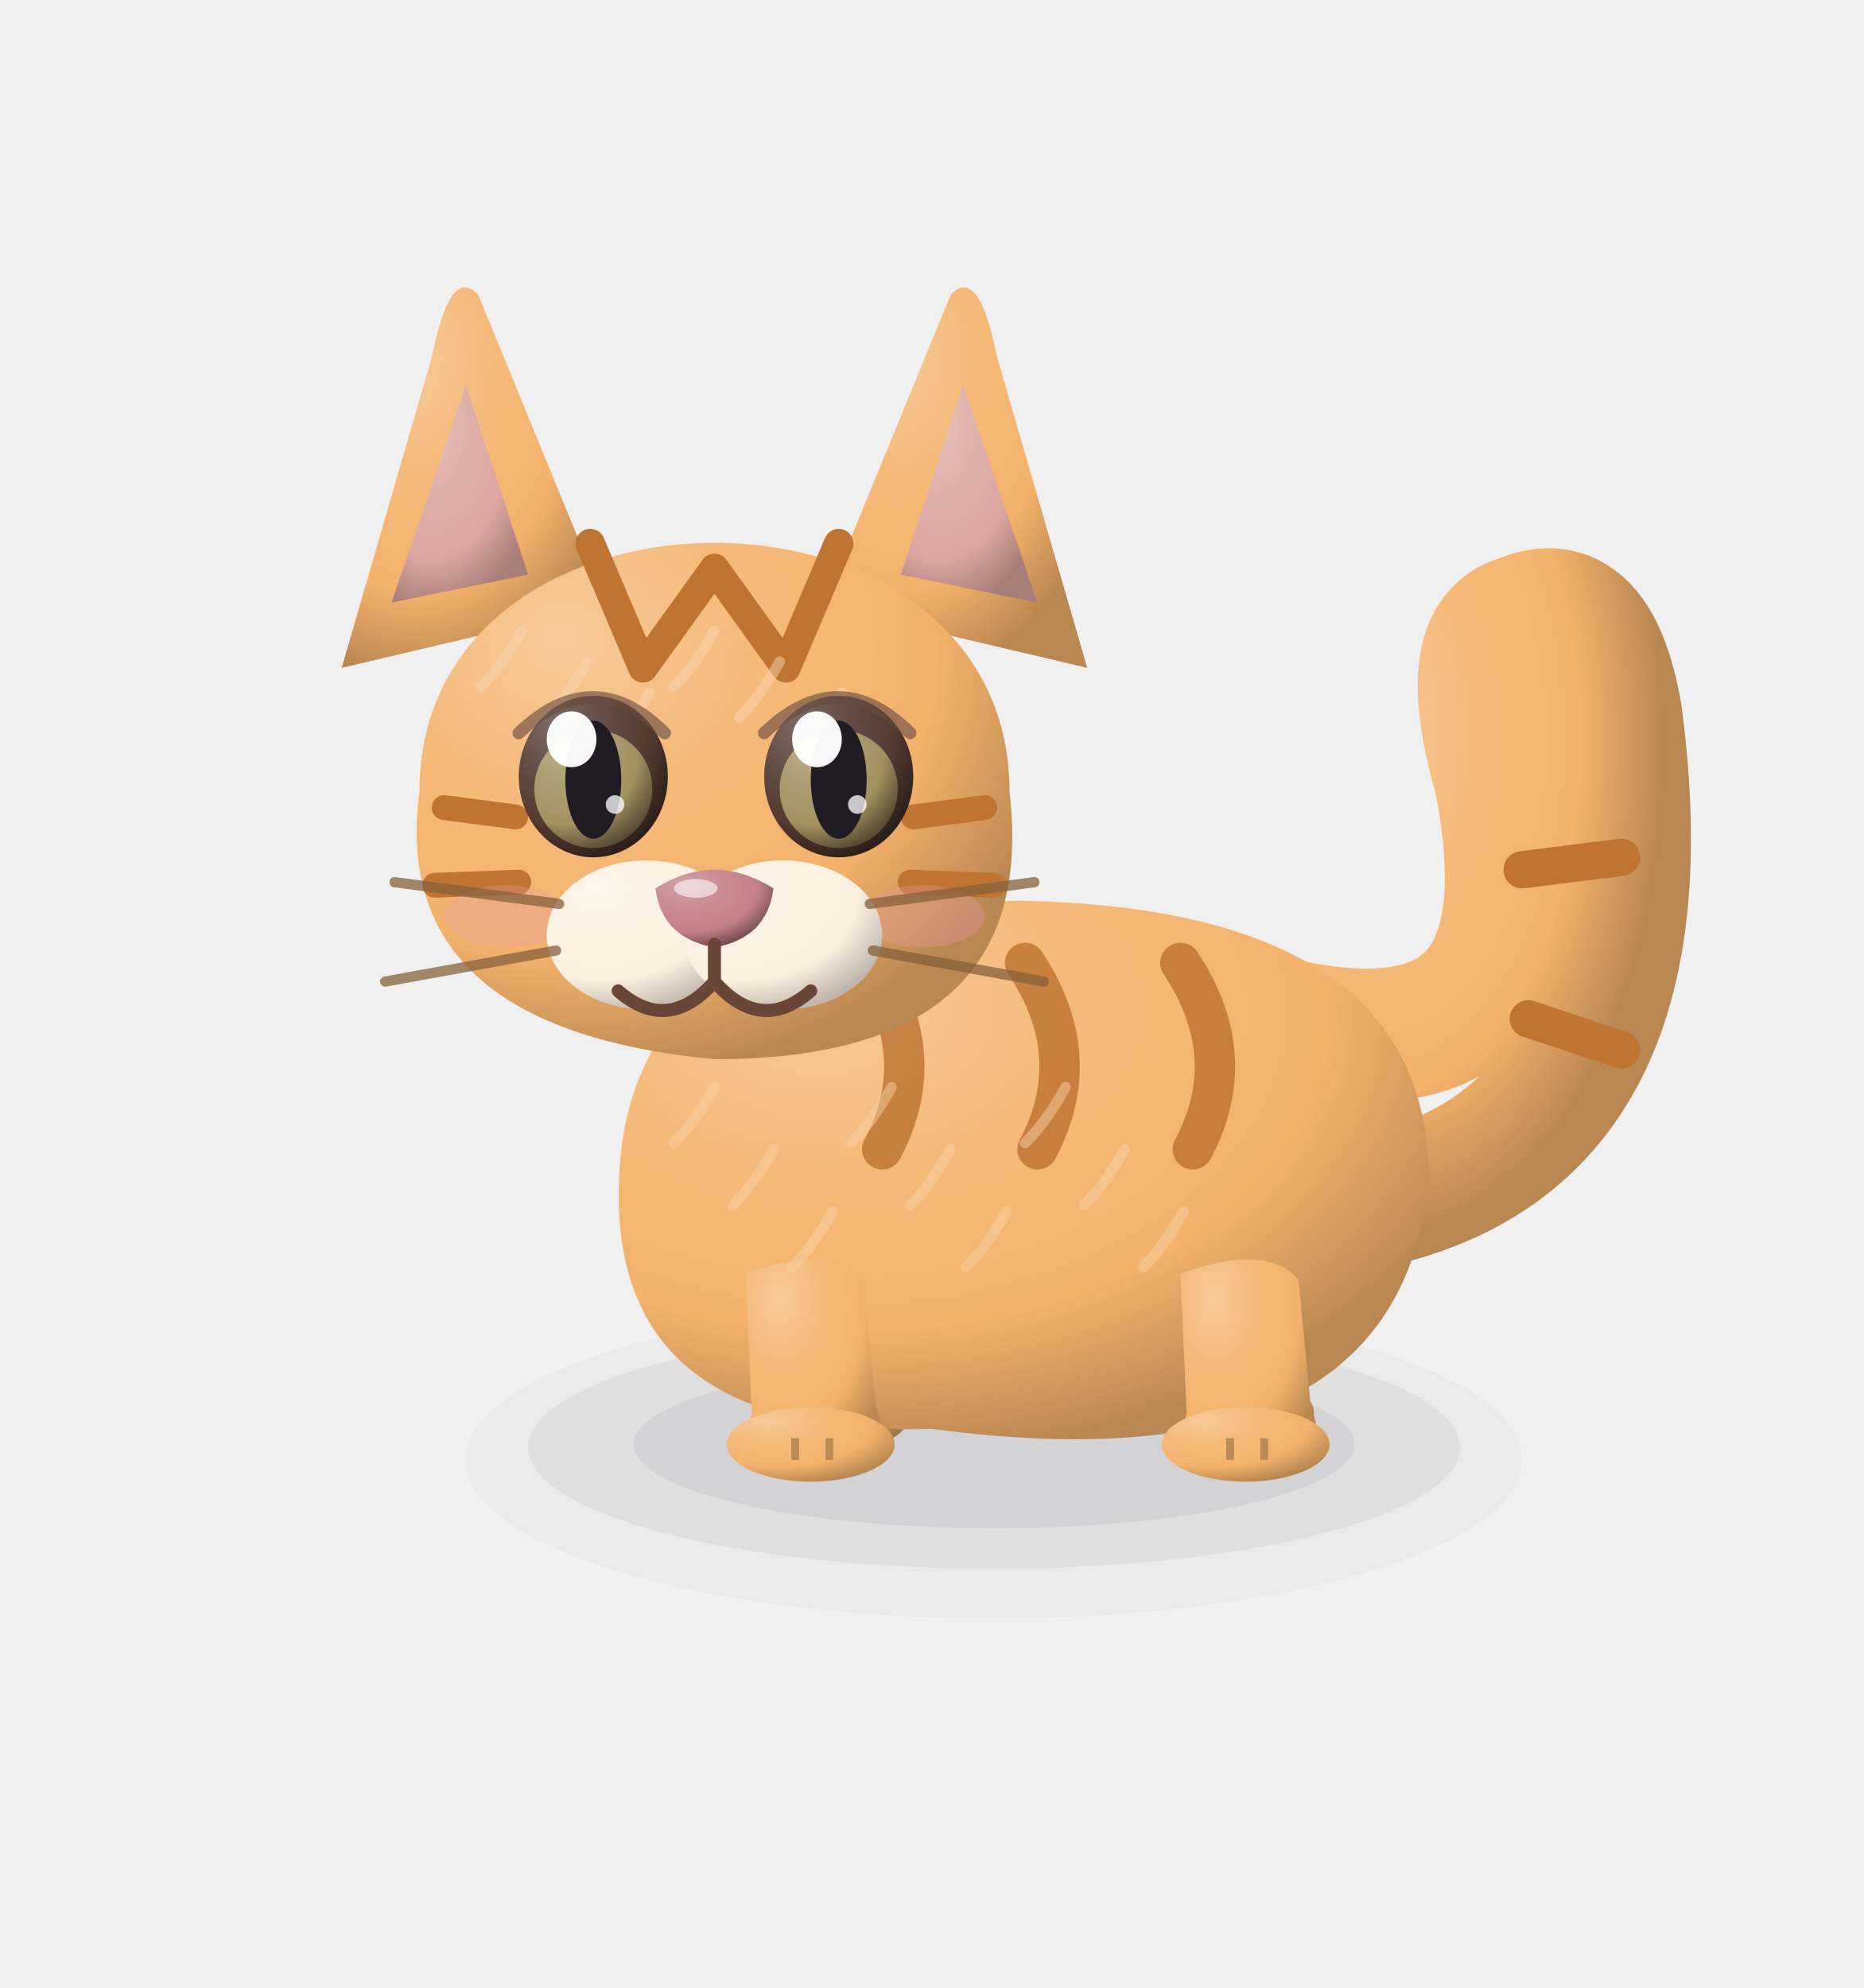
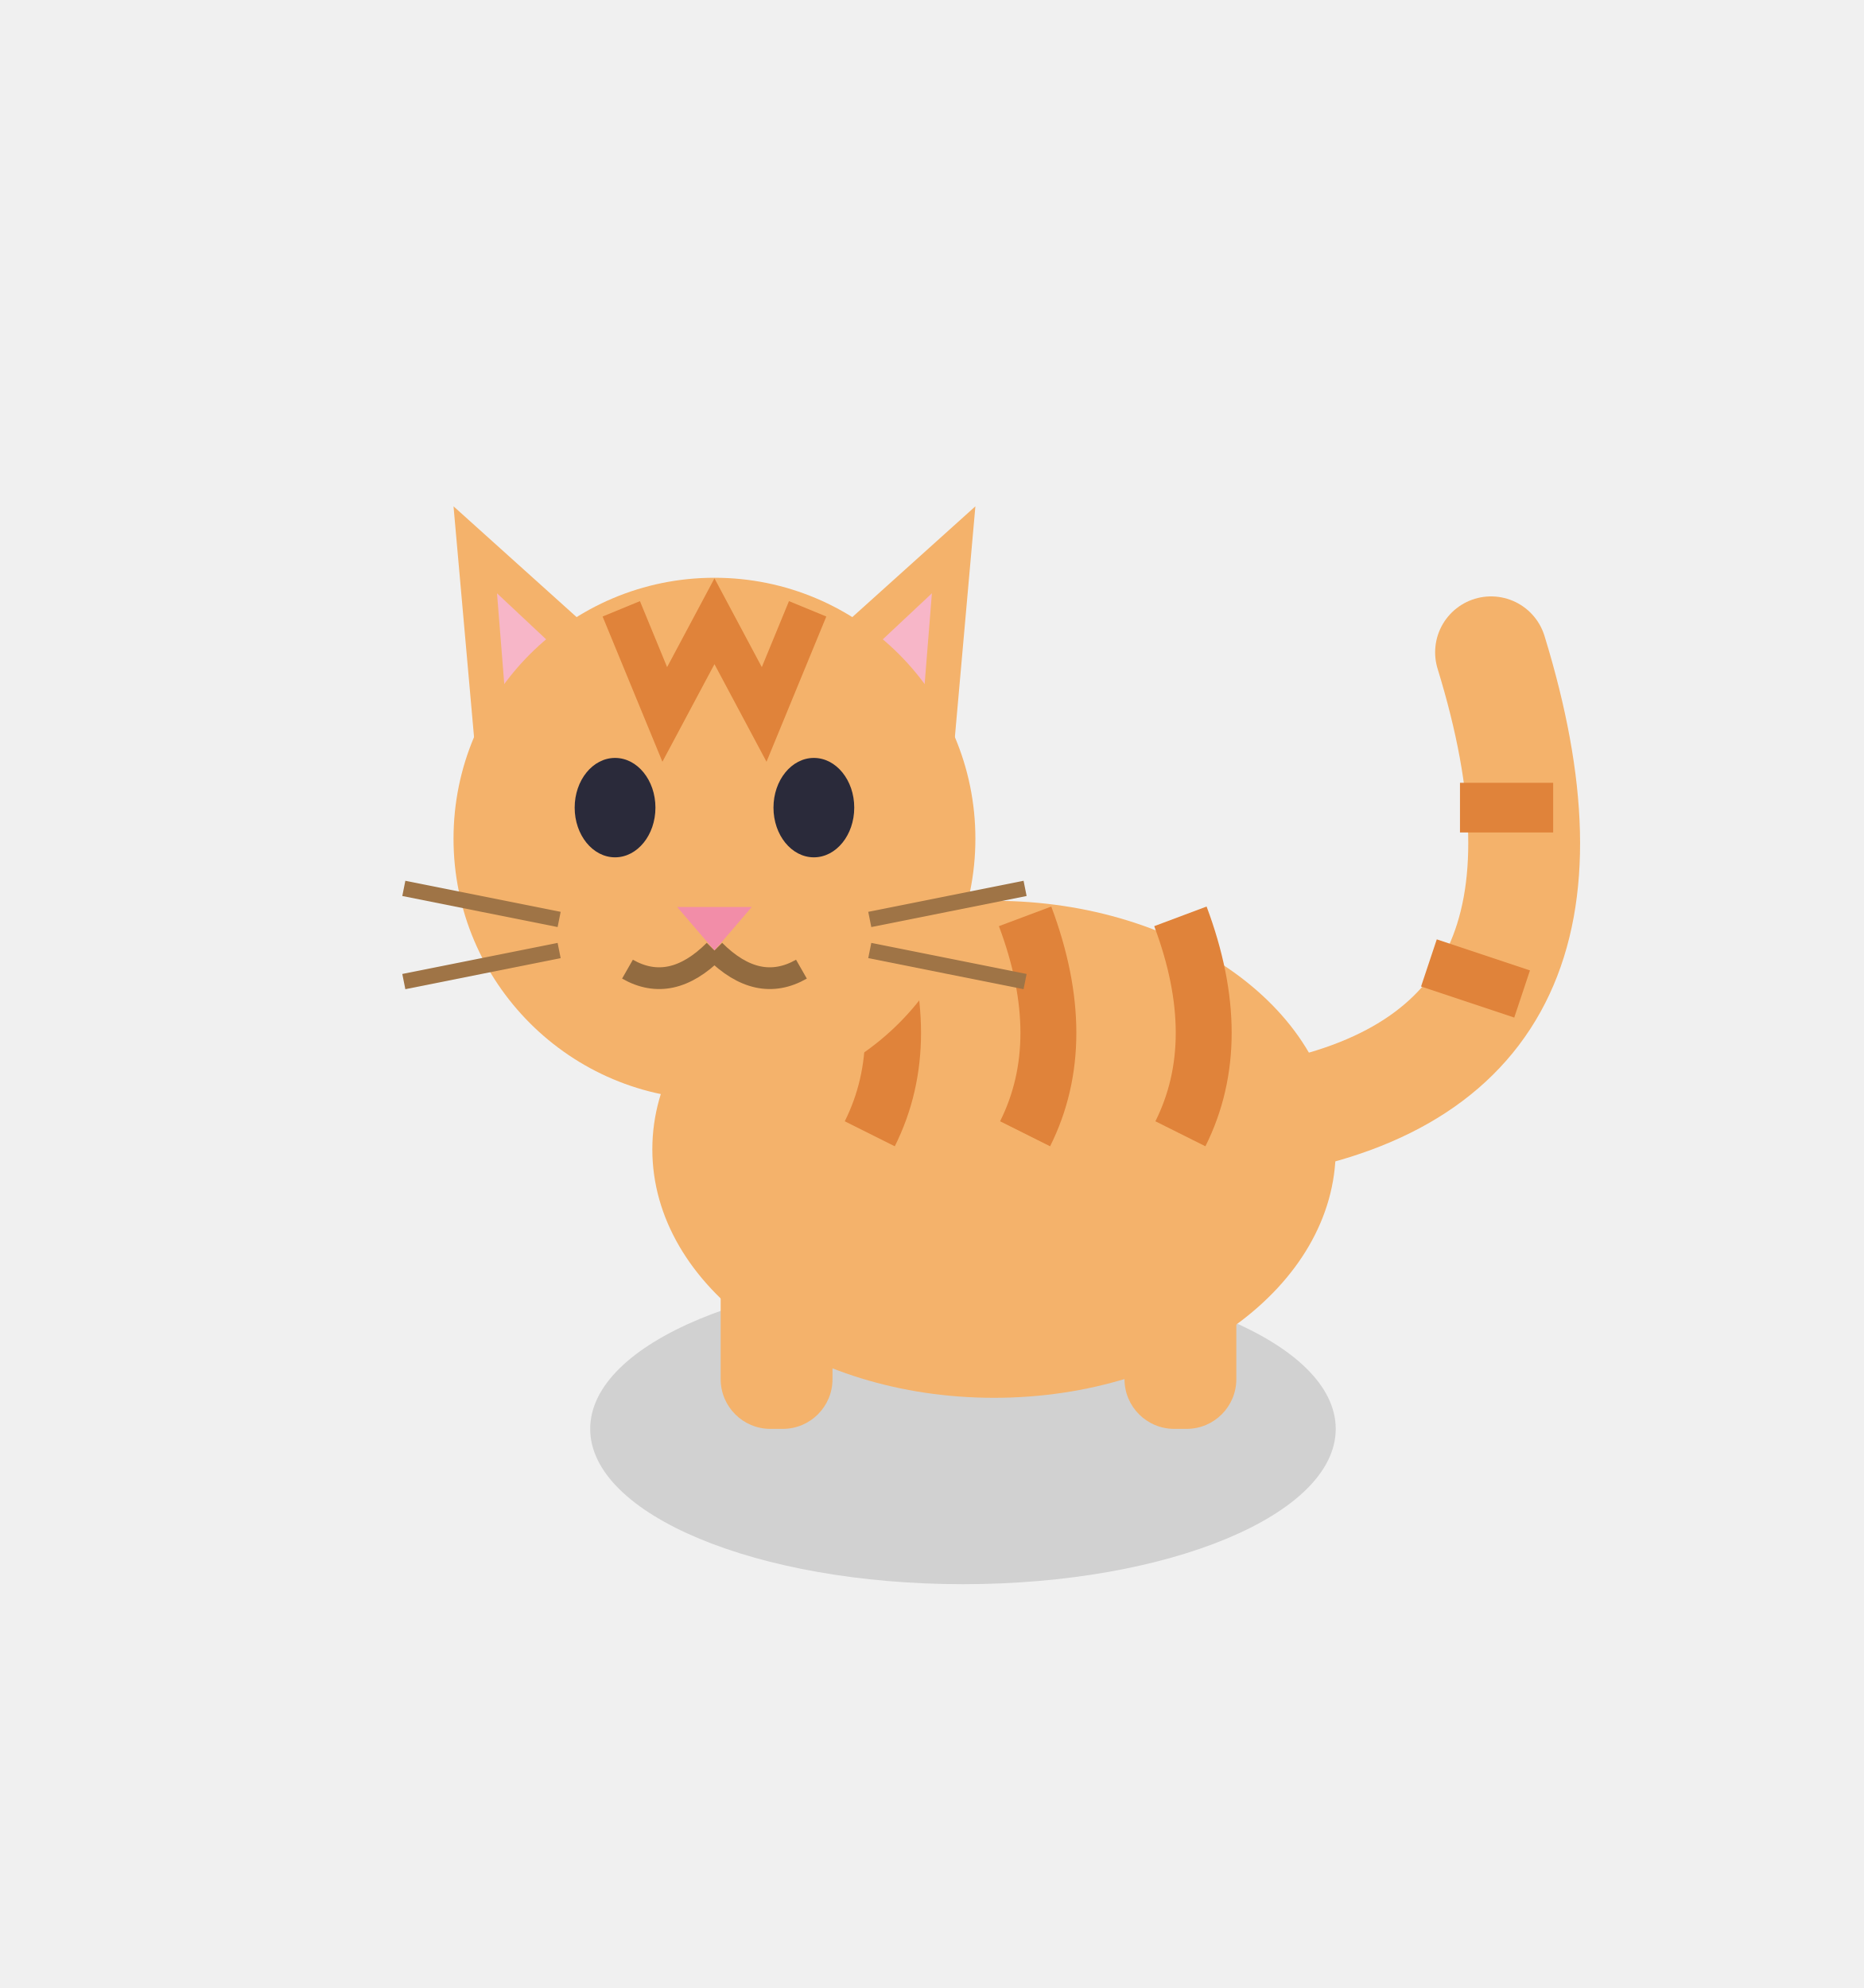
<svg xmlns="http://www.w3.org/2000/svg" viewBox="170 136 60 64" aria-hidden="true">
-   <defs>
-     <radialGradient id="op9g0" cx="30%" cy="22%" r="82%" fx="24%" fy="18%">
-       <stop offset="0" stop-color="#f7ca99" />
-       <stop offset=".36" stop-color="#f5ba7a" />
-       <stop offset=".72" stop-color="#F4B26B" />
-       <stop offset="1" stop-color="#b98751" />
-     </radialGradient>
-     <radialGradient id="op9g1" cx="30%" cy="22%" r="82%" fx="24%" fy="18%">
-       <stop offset="0" stop-color="#e1ba8f" />
-       <stop offset=".36" stop-color="#d8a56d" />
-       <stop offset=".72" stop-color="#d49b5d" />
-       <stop offset="1" stop-color="#a17647" />
-     </radialGradient>
-     <radialGradient id="op9g2" cx="30%" cy="22%" r="82%" fx="24%" fy="18%">
-       <stop offset="0" stop-color="#e8c2be" />
-       <stop offset=".36" stop-color="#e0afaa" />
-       <stop offset=".72" stop-color="#dda6a1" />
-       <stop offset="1" stop-color="#a87e7a" />
-     </radialGradient>
-     <radialGradient id="op9g3" cx="30%" cy="22%" r="82%" fx="24%" fy="18%">
-       <stop offset="0" stop-color="#7f6b65" />
-       <stop offset=".36" stop-color="#654e46" />
-       <stop offset=".72" stop-color="#543a31" />
-       <stop offset="1" stop-color="#2d1f1a" />
-     </radialGradient>
-     <radialGradient id="op9g4" cx="30%" cy="22%" r="82%" fx="24%" fy="18%">
-       <stop offset="0" stop-color="#baad88" />
-       <stop offset=".36" stop-color="#ac9c70" />
-       <stop offset=".72" stop-color="#a39160" />
-       <stop offset="1" stop-color="#584e34" />
-     </radialGradient>
-     <radialGradient id="op9g5" cx="30%" cy="22%" r="82%" fx="24%" fy="18%">
-       <stop offset="0" stop-color="#fdf5ea" />
-       <stop offset=".36" stop-color="#fcf2e4" />
-       <stop offset=".72" stop-color="#fcf0e1" />
-       <stop offset="1" stop-color="#c0b6ab" />
-     </radialGradient>
-     <radialGradient id="op9g6" cx="30%" cy="22%" r="82%" fx="24%" fy="18%">
-       <stop offset="0" stop-color="#d3a0a5" />
-       <stop offset=".36" stop-color="#ca8d93" />
-       <stop offset=".72" stop-color="#c48087" />
-       <stop offset="1" stop-color="#6a4549" />
-     </radialGradient>
-   </defs>
-   <ellipse cx="202" cy="183" rx="17" ry="5.1" fill="#443348" opacity=".035" />
-   <ellipse cx="202" cy="182.6" rx="15" ry="3.9" fill="#443348" opacity=".06" />
-   <ellipse cx="202" cy="182.5" rx="11.6" ry="2.7" fill="#443348" opacity=".08" />
-   <path d="M212 175q12-1 10-16q-.7-4-3-3q-2 .5-.7 5q2 10-7 8" fill="none" stroke="url(#op9g0)" stroke-width="4.3" stroke-linecap="round" />
-   <path d="M219 164l3.2-.4m-3 5.2l3 1" fill="none" stroke="#bf7432" stroke-width="1.2" stroke-linecap="round" />
-   <path d="M195.3 176q2.4 -1 3.2 .2l.4 4.1q.8 2-1.6 2h-1.3q-1.6-.2-1.1-1.8z" fill="url(#op9g1)" />
-   <ellipse cx="197.1" cy="181.5" rx="2.2" ry="1.2" fill="url(#op9g1)" />
-   <path d="M196.6 181.3v.7m1.1-.7v.7" fill="none" stroke="#8e683e" stroke-width=".25" opacity=".7" />
-   <path d="M208.3 176q2.4 -1 3.2 .2l.4 4.1q.8 2-1.6 2h-1.3q-1.6-.2-1.1-1.8z" fill="url(#op9g1)" />
-   <ellipse cx="210.1" cy="181.5" rx="2.2" ry="1.2" fill="url(#op9g1)" />
-   <path d="M209.6 181.3v.7m1.1-.7v.7" fill="none" stroke="#8e683e" stroke-width=".25" opacity=".7" />
-   <path d="M190 173q1-8 13-8q13 .3 13 9q-1 10-16 8q-11 .3-10-9z" fill="url(#op9g0)" />
-   <path d="M198 167q2 3 .4 6" fill="none" stroke="#bf7432" stroke-width="1.3" stroke-linecap="round" opacity=".83" />
-   <path d="M203 167q2 3 .4 6" fill="none" stroke="#bf7432" stroke-width="1.3" stroke-linecap="round" opacity=".83" />
-   <path d="M208 167q2 3 .4 6" fill="none" stroke="#bf7432" stroke-width="1.3" stroke-linecap="round" opacity=".83" />
-   <path d="M194 177q2.8 -1 3.8 .2l.4 4.1q.8 2-1.6 2h-1.3q-1.6-.2-1.1-1.8z" fill="url(#op9g0)" />
-   <ellipse cx="196.1" cy="182.5" rx="2.7" ry="1.2" fill="url(#op9g0)" />
-   <path d="M195.6 182.3v.7m1.1-.7v.7" fill="none" stroke="#a37748" stroke-width=".25" opacity=".7" />
-   <path d="M208 177q2.8 -1 3.8 .2l.4 4.1q.8 2-1.6 2h-1.3q-1.6-.2-1.1-1.8z" fill="url(#op9g0)" />
-   <ellipse cx="210.1" cy="182.5" rx="2.7" ry="1.2" fill="url(#op9g0)" />
-   <path d="M209.6 182.3v.7m1.1-.7v.7" fill="none" stroke="#a37748" stroke-width=".25" opacity=".7" />
-   <path d="M193 171q-.6 1.1-1.3 1.8" fill="none" stroke="#f8d1a6" stroke-width=".34" stroke-linecap="round" opacity=".48" />
-   <path d="M206.2 173q-.6 1.1-1.3 1.8" fill="none" stroke="#f8d1a6" stroke-width=".34" stroke-linecap="round" opacity=".48" />
-   <path d="M202.4 175q-.6 1.1-1.3 1.8" fill="none" stroke="#f8d1a6" stroke-width=".34" stroke-linecap="round" opacity=".48" />
-   <path d="M198.7 171q-.6 1.1-1.3 1.8" fill="none" stroke="#f8d1a6" stroke-width=".34" stroke-linecap="round" opacity=".48" />
-   <path d="M194.9 173q-.6 1.1-1.3 1.8" fill="none" stroke="#f8d1a6" stroke-width=".34" stroke-linecap="round" opacity=".48" />
-   <path d="M208.1 175q-.6 1.1-1.3 1.8" fill="none" stroke="#f8d1a6" stroke-width=".34" stroke-linecap="round" opacity=".48" />
-   <path d="M204.3 171q-.6 1.1-1.3 1.8" fill="none" stroke="#f8d1a6" stroke-width=".34" stroke-linecap="round" opacity=".48" />
-   <path d="M200.6 173q-.6 1.1-1.3 1.8" fill="none" stroke="#f8d1a6" stroke-width=".34" stroke-linecap="round" opacity=".48" />
-   <path d="M196.8 175q-.6 1.1-1.3 1.8" fill="none" stroke="#f8d1a6" stroke-width=".34" stroke-linecap="round" opacity=".48" />
-   <path d="M189.5 155.5L185.4 145.5Q184.5 144.5 183.9 147.5L181 157.5Z" fill="url(#op9g0)" />
-   <path d="M187 154.5l-2 -6.1 -2.4 7z" fill="url(#op9g2)" />
-   <path d="M196.5 155.5L200.6 145.5Q201.5 144.5 202.1 147.5L205 157.5Z" fill="url(#op9g0)" />
-   <path d="M199 154.5l2 -6.1 2.4 7z" fill="url(#op9g2)" />
-   <path d="M183.5 161.5C183.5 150.8 202.5 150.8 202.5 161.5Q203.5 170.1 193 170.1Q182.5 169.1 183.5 161.5Z" fill="url(#op9g0)" />
-   <path d="M189 153.5l1.7 4l2.3-3.2l2.3 3.2l1.7-4" fill="none" stroke="#bf7432" stroke-width=".95" stroke-linecap="round" stroke-linejoin="round" />
-   <path d="M184.3 162l2.3 .3m-2.6 2.2l2.7 -.1" fill="none" stroke="#bf7432" stroke-width=".8" stroke-linecap="round" />
-   <path d="M201.7 162l-2.3 .3m2.6 2.2l-2.7 -.1" fill="none" stroke="#bf7432" stroke-width=".8" stroke-linecap="round" />
-   <path d="M186.8 156.3q-.6 1.1-1.3 1.8" fill="none" stroke="#f9d6b1" stroke-width=".34" stroke-linecap="round" opacity=".48" />
-   <path d="M188.9 157.3q-.6 1.1-1.3 1.8" fill="none" stroke="#f9d6b1" stroke-width=".34" stroke-linecap="round" opacity=".48" />
-   <path d="M190.9 158.3q-.6 1.1-1.3 1.8" fill="none" stroke="#f9d6b1" stroke-width=".34" stroke-linecap="round" opacity=".48" />
-   <path d="M193 156.3q-.6 1.1-1.3 1.8" fill="none" stroke="#f9d6b1" stroke-width=".34" stroke-linecap="round" opacity=".48" />
-   <path d="M195.1 157.3q-.6 1.1-1.3 1.8" fill="none" stroke="#f9d6b1" stroke-width=".34" stroke-linecap="round" opacity=".48" />
-   <path d="M197.1 158.3q-.6 1.1-1.3 1.8" fill="none" stroke="#f9d6b1" stroke-width=".34" stroke-linecap="round" opacity=".48" />
-   <ellipse cx="189.1" cy="161" rx="2.4" ry="2.6" fill="url(#op9g3)" />
-   <ellipse cx="189.1" cy="161.4" rx="1.9" ry="1.9" fill="url(#op9g4)" />
-   <ellipse cx="189.1" cy="161.1" rx="0.9" ry="1.9" fill="#211b23" />
-   <ellipse cx="188.4" cy="159.8" rx="0.8" ry="0.9" fill="#fff" opacity=".96" />
-   <circle cx="189.8" cy="161.9" r="0.3" fill="#fff" opacity=".75" />
-   <path d="M186.7 159.6q2.4 -2.3 4.7 0" fill="none" stroke="#654a40" stroke-width="0.4" stroke-linecap="round" opacity=".62" />
-   <ellipse cx="197" cy="161" rx="2.4" ry="2.6" fill="url(#op9g3)" />
-   <ellipse cx="197" cy="161.4" rx="1.9" ry="1.9" fill="url(#op9g4)" />
-   <ellipse cx="197" cy="161.1" rx="0.9" ry="1.9" fill="#211b23" />
-   <ellipse cx="196.3" cy="159.8" rx="0.8" ry="0.9" fill="#fff" opacity=".96" />
-   <circle cx="197.6" cy="161.9" r="0.3" fill="#fff" opacity=".75" />
-   <path d="M194.6 159.6q2.4 -2.3 4.7 0" fill="none" stroke="#654a40" stroke-width="0.4" stroke-linecap="round" opacity=".62" />
-   <ellipse cx="186.3" cy="165.5" rx="2" ry="1" fill="#e89caa" opacity=".3" />
-   <ellipse cx="199.7" cy="165.5" rx="2" ry="1" fill="#e89caa" opacity=".3" />
-   <ellipse cx="190.8" cy="166.1" rx="3.2" ry="2.4" fill="url(#op9g5)" />
-   <ellipse cx="195.2" cy="166.1" rx="3.2" ry="2.4" fill="url(#op9g5)" />
-   <path d="M191.1 164.6Q193 163.4 194.9 164.6Q194.7 166.2 193 166.5Q191.3 166.2 191.1 164.6Z" fill="url(#op9g6)" />
-   <ellipse cx="192.4" cy="164.6" rx="0.7" ry="0.3" fill="#fff" opacity=".58" />
-   <path d="M193 166.4v1.2m0 0q-1.5 1.7-3.1 .3m3.1-.3q1.5 1.7 3.1 .3" fill="none" stroke="#694638" stroke-width=".42" stroke-linecap="round" />
-   <path d="M188 165.1l-5.3 -.7m5.2 2.2l-5.5 1" fill="none" stroke="#84603a" stroke-width=".33" stroke-linecap="round" opacity=".74" />
-   <path d="M198 165.1l5.3 -.7m-5.2 2.2l5.5 1" fill="none" stroke="#84603a" stroke-width=".33" stroke-linecap="round" opacity=".74" />
+   <ellipse cx="201" cy="182" rx="12" ry="5" fill="rgba(0,0,0,.13)" />
+   <path d="M211 172q11-2 7-15" stroke="#F4B26B" stroke-width="3.6" fill="none" stroke-linecap="round" />
+   <path d="M216 167l3 1M217 162l3 0" stroke="#E0833A" stroke-width="1.6" />
+   <rect x="193.2" y="176" width="3.6" height="6" rx="1.6" fill="#F4B26B" />
+   <rect x="206.2" y="176" width="3.6" height="6" rx="1.6" fill="#F4B26B" />
+   <ellipse cx="202" cy="173" rx="11" ry="8" fill="#F4B26B" />
+   <path d="M198 165.5q1.5 4 0 7" stroke="#E0833A" stroke-width="1.8" fill="none" />
+   <path d="M203 165.5q1.5 4 0 7" stroke="#E0833A" stroke-width="1.8" fill="none" />
+   <path d="M208 165.5q1.5 4 0 7" stroke="#E0833A" stroke-width="1.8" fill="none" />
+   <path d="M185.4 161.3l-0.8 -9 6 5.4z" fill="#F4B26B" />
+   <path d="M186.4 160.1l-0.4 -5 3.2 3z" fill="#F7B6C8" />
+   <path d="M200.6 161.3l0.8 -9 -6 5.4z" fill="#F4B26B" />
+   <path d="M199.6 160.1l0.4 -5 -3.2 3z" fill="#F7B6C8" />
+   <circle cx="193" cy="163" r="8.4" fill="#F4B26B" />
+   <path d="M190 155.6l1.4 3.4 1.6-3 1.6 3 1.4-3.4" stroke="#E0833A" stroke-width="1.3" fill="none" />
+   <ellipse cx="189.8" cy="162" rx="1.3" ry="1.6" fill="#2a2a3a" />
+   <ellipse cx="196.2" cy="162" rx="1.3" ry="1.6" fill="#2a2a3a" />
+   <path d="M191.8 165.2h2.4l-1.2 1.4z" fill="#F28DA8" />
+   <path d="M193 166.6q-1.4 1.4-2.8 .6M193 166.6q1.4 1.4 2.8 .6" stroke="#926b40" stroke-width=".7" fill="none" />
+   <path d="M188 165.6l-5 -1M188 166.6l-5 1M198 165.6l5 -1M198 166.6l5 1" stroke="#9f7446" stroke-width=".5" />
</svg>
